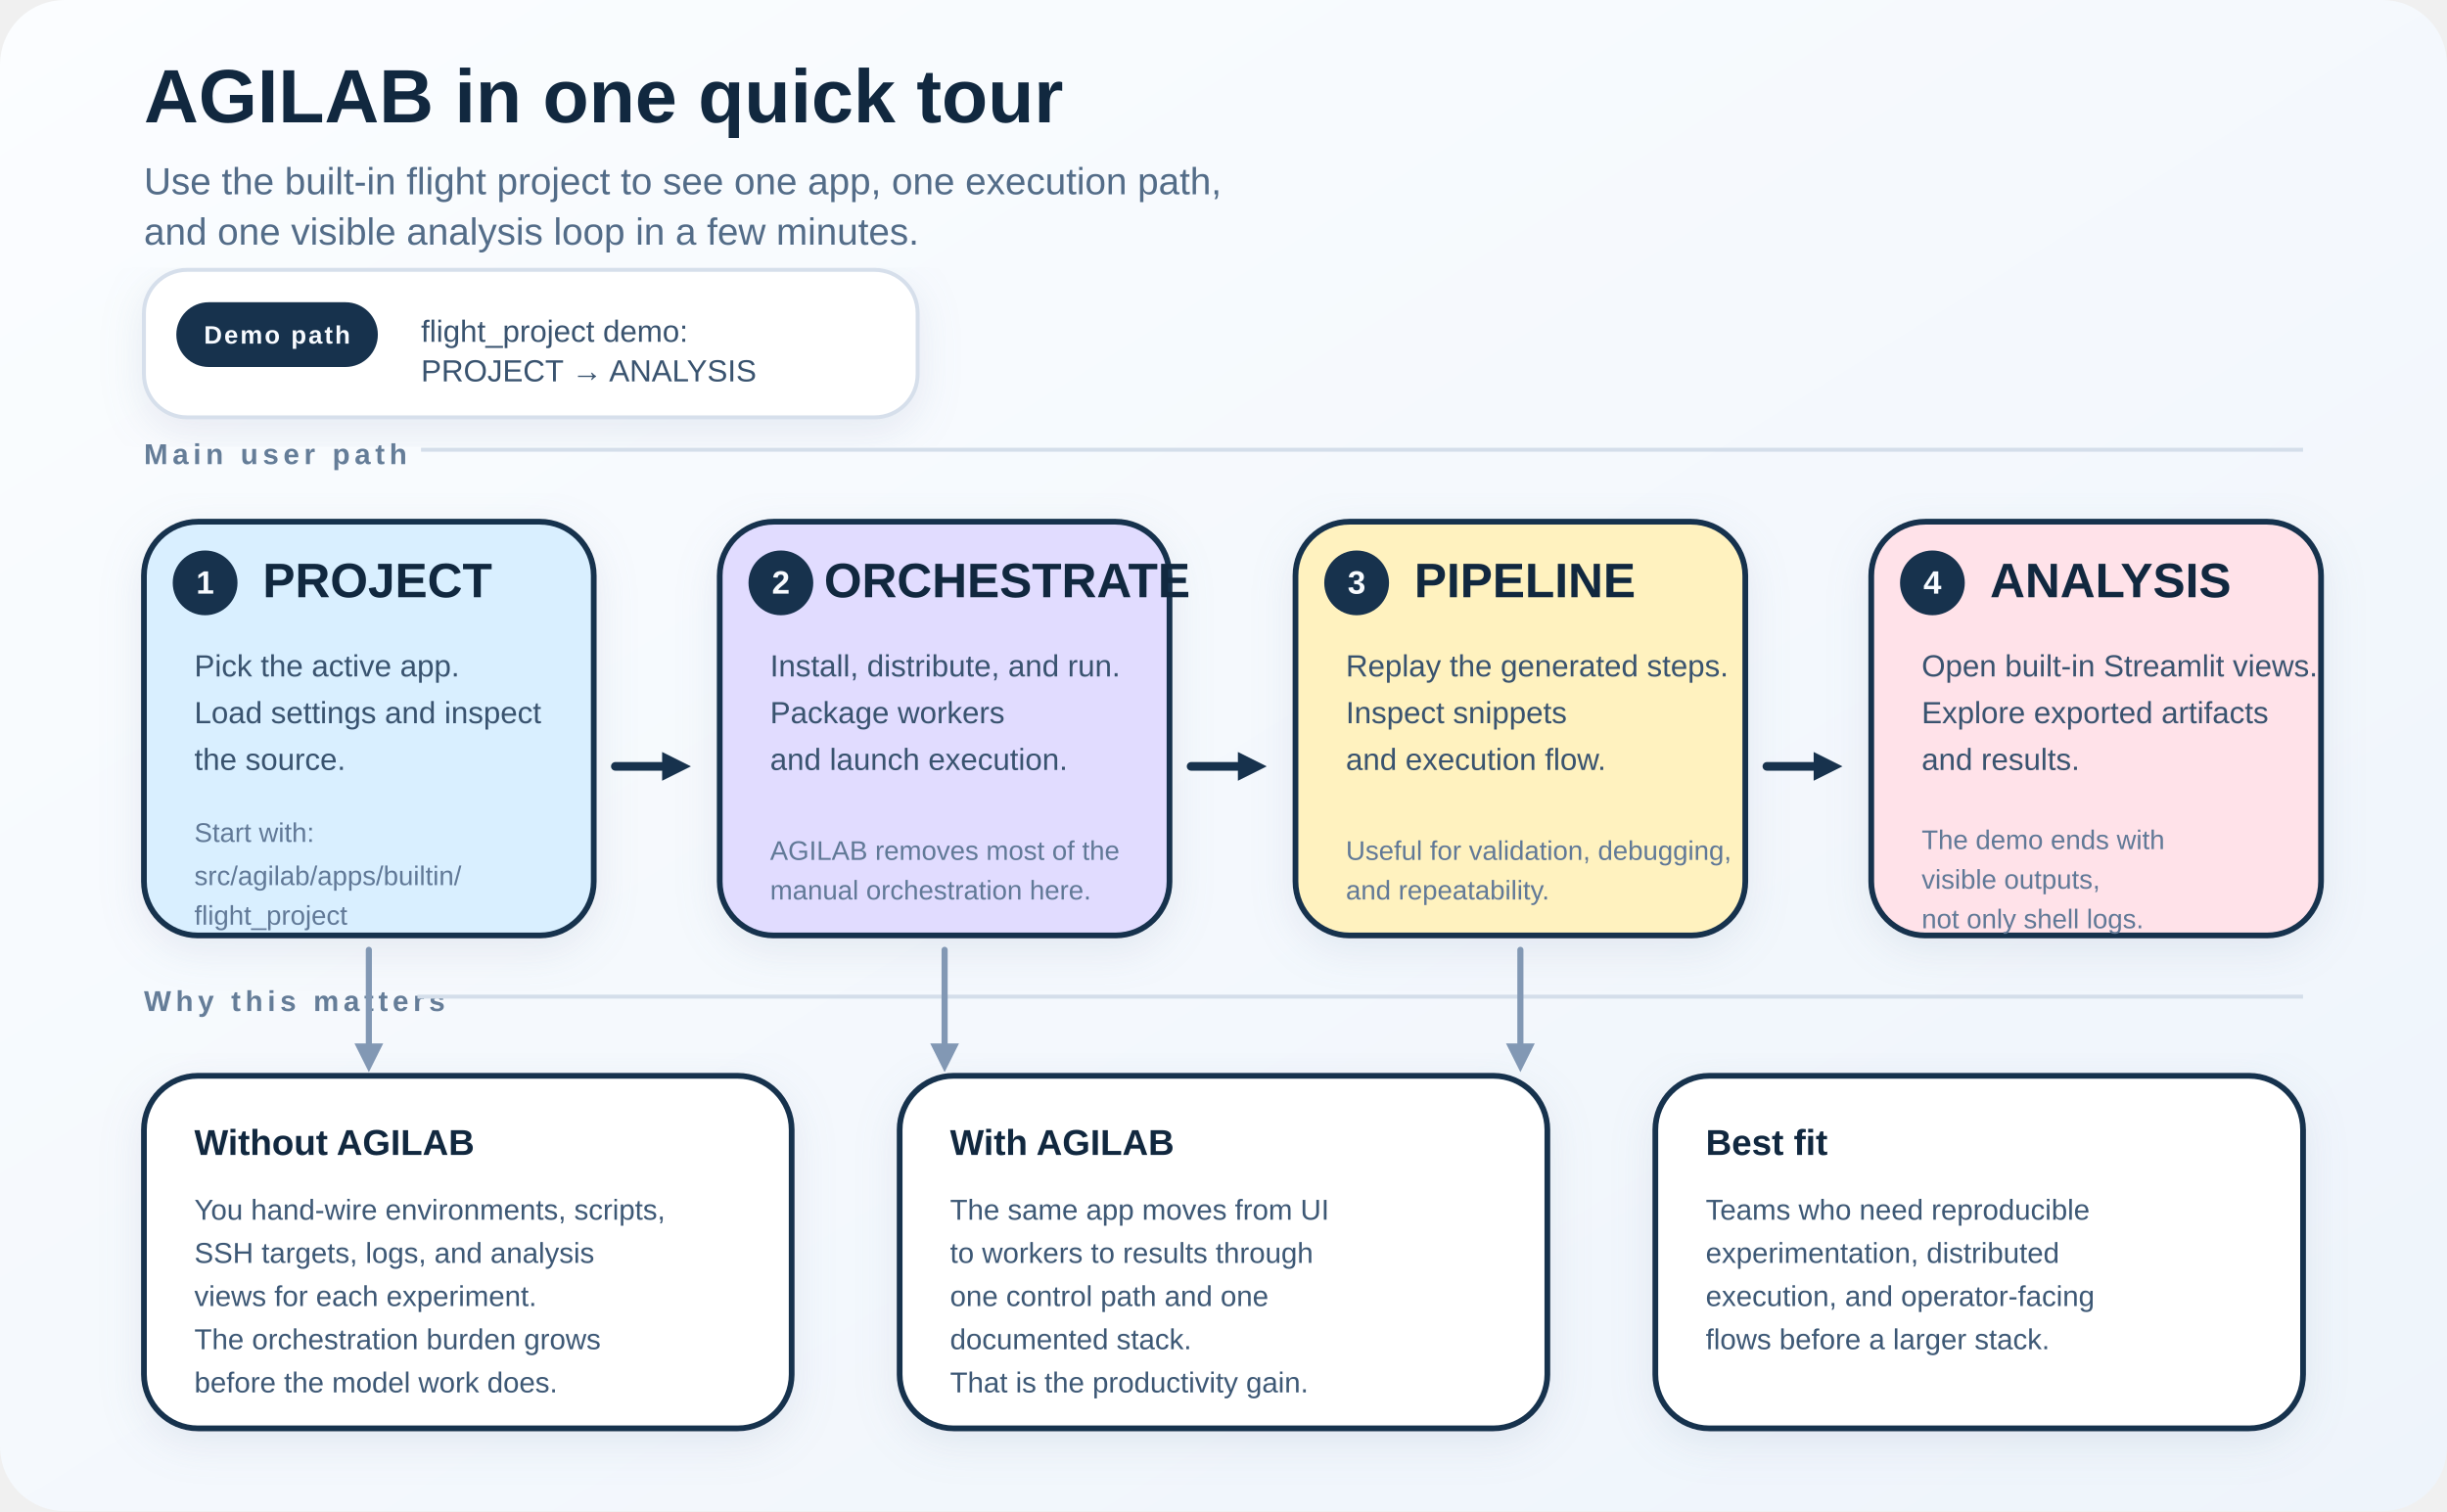
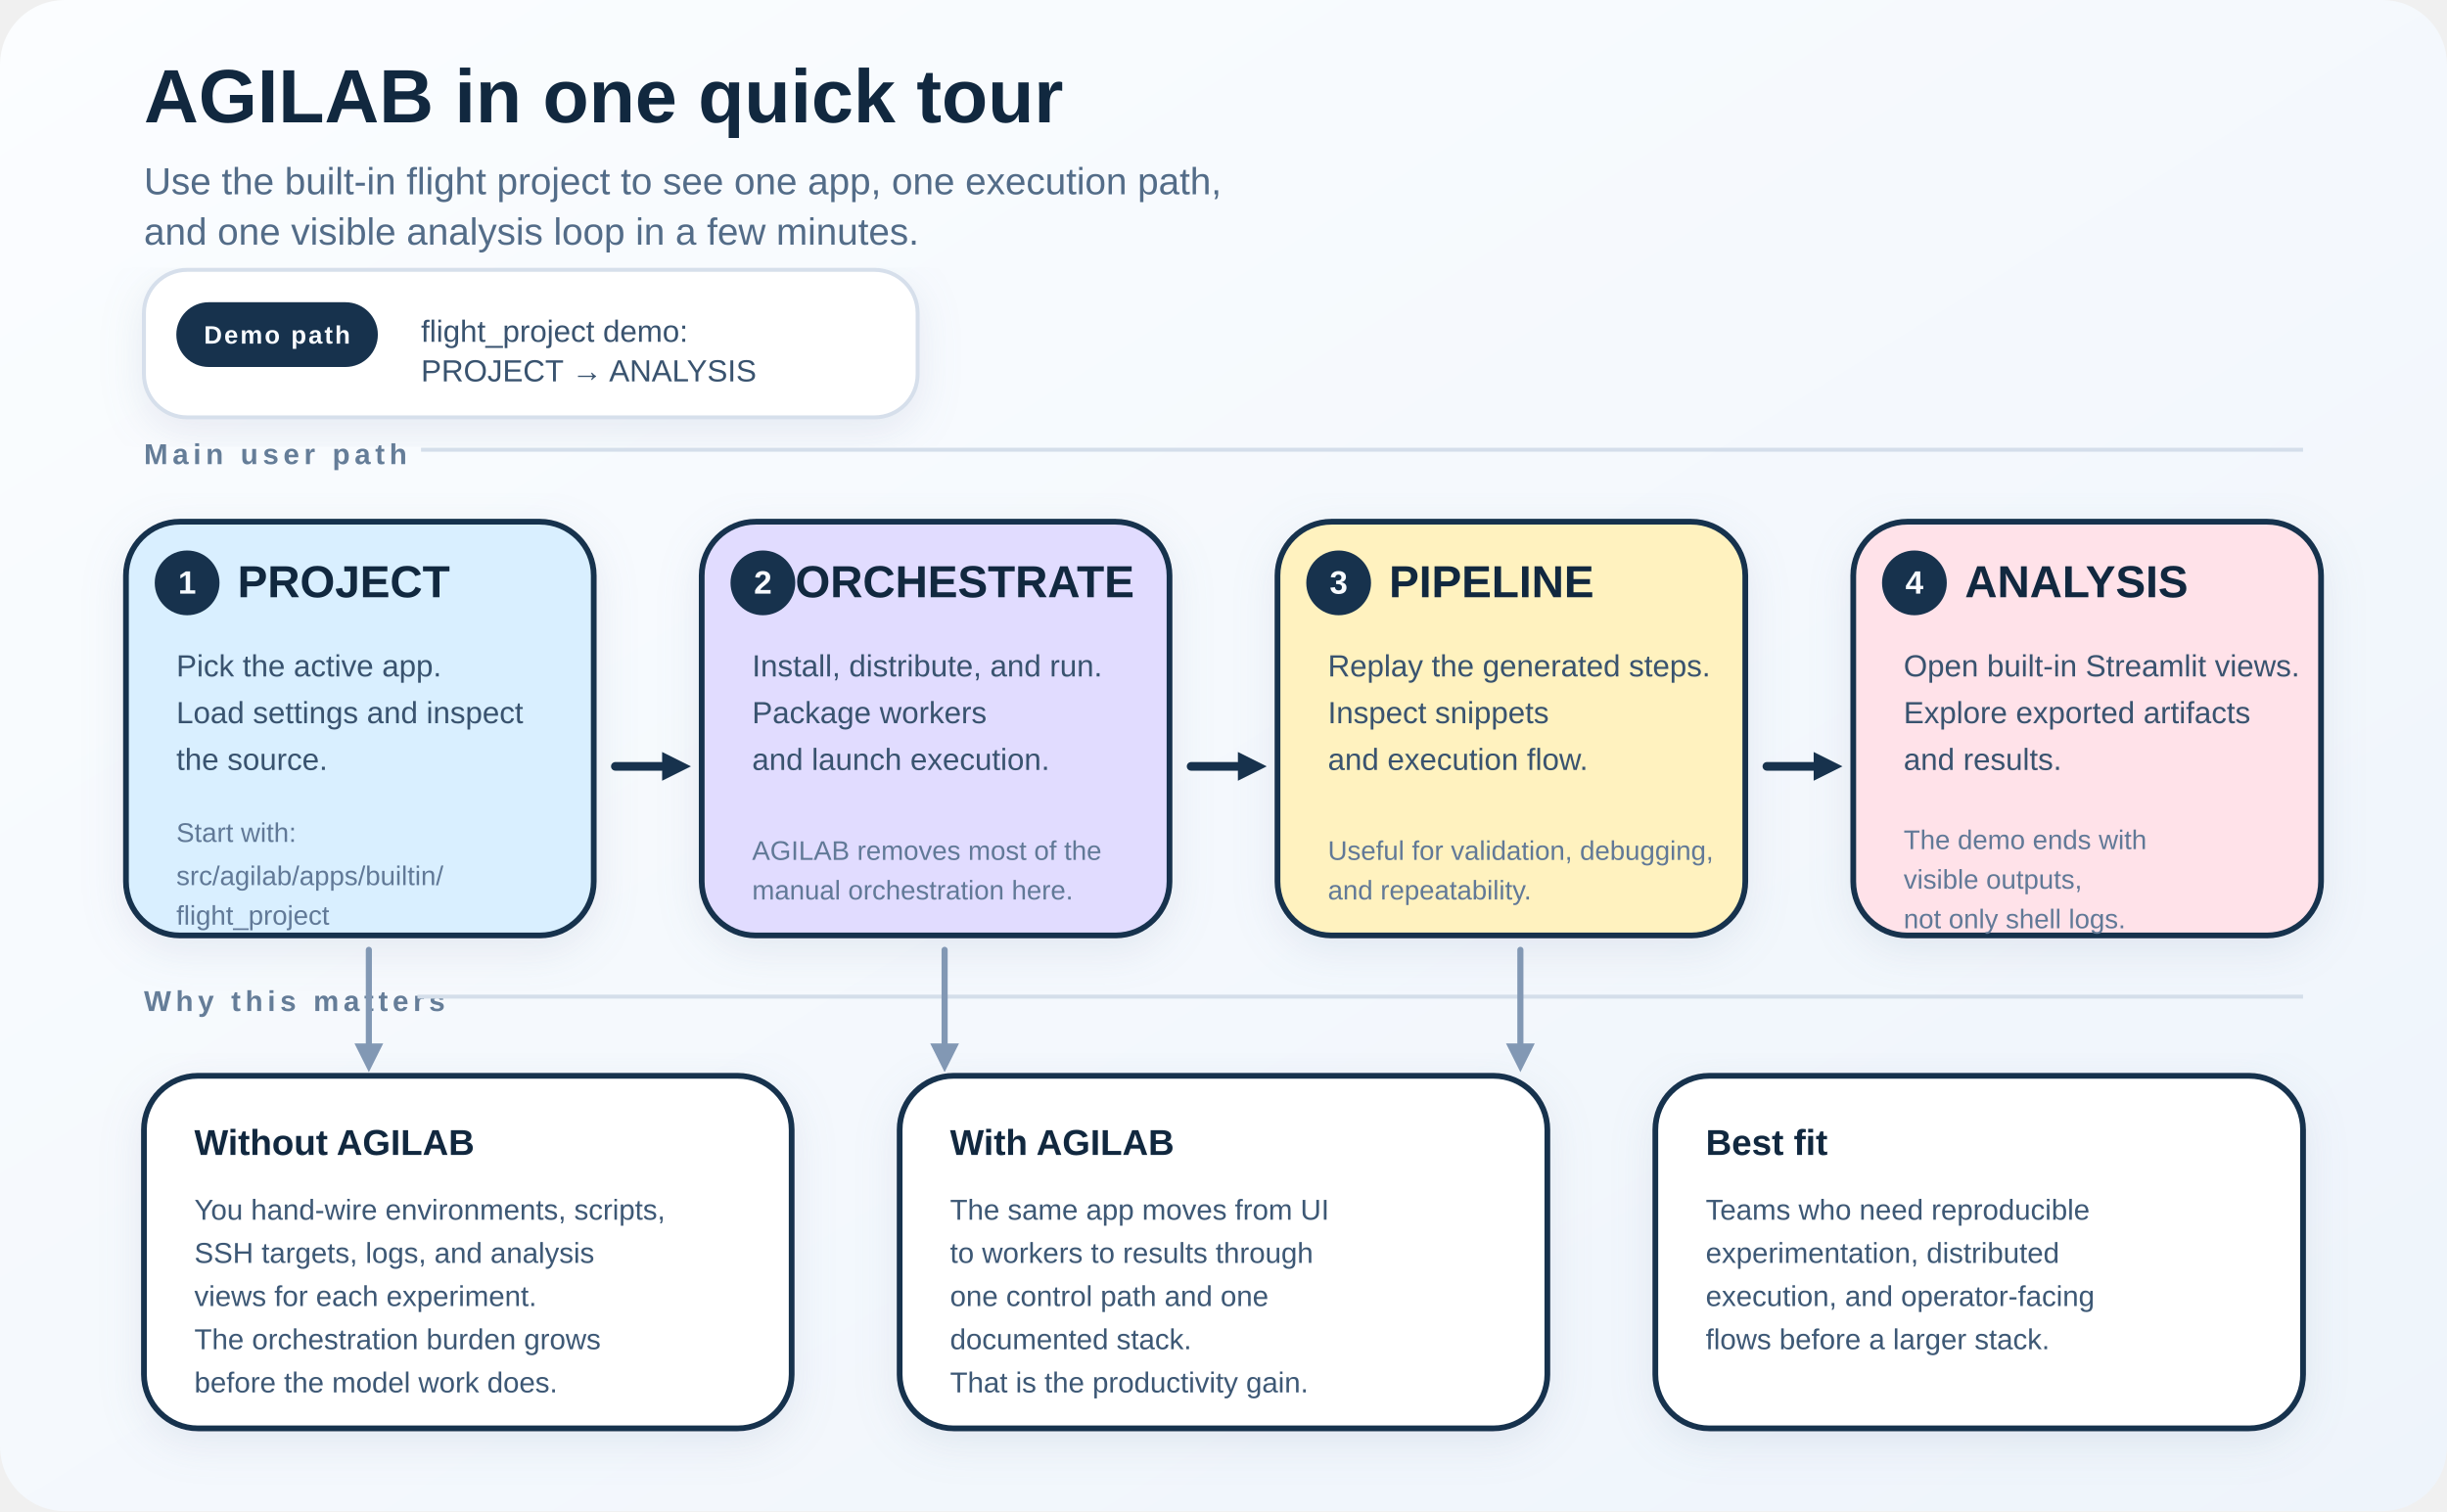
<svg xmlns="http://www.w3.org/2000/svg" width="1360" height="840" viewBox="0 0 1360 840" role="img" aria-labelledby="title desc">
  <defs>
    <style>
      text {
-         font-family: "Segoe UI", "Helvetica Neue", Arial, sans-serif;
+         font-family: Arial, Helvetica, sans-serif;
        fill: #11283f;
      }
      .title {
        font-size: 42px;
        font-weight: 700;
      }
      .subtitle {
        font-size: 21px;
        fill: #536c88;
      }
      .section {
        font-size: 16px;
        font-weight: 700;
        letter-spacing: 0.16em;
        text-transform: uppercase;
        fill: #657d98;
      }
      .card {
        stroke: #17324d;
        stroke-width: 3.2;
        rx: 30;
        ry: 30;
      }
      .card-title {
-         font-size: 27px;
+         font-size: 25px;
        font-weight: 700;
      }
      .card-body {
        font-size: 17px;
        fill: #39536f;
      }
      .mini {
        font-size: 15px;
        fill: #617997;
      }
      .pill {
        fill: #17324d;
      }
      .pill-text {
        font-size: 14px;
        font-weight: 700;
        fill: #f8fbff;
        letter-spacing: 0.08em;
        text-transform: uppercase;
      }
      .step-circle {
        fill: #17324d;
      }
      .step-text {
        font-size: 18px;
        font-weight: 700;
        fill: #f8fbff;
      }
      .value-title {
        font-size: 20px;
        font-weight: 700;
      }
      .value-body {
        font-size: 16px;
        fill: #3d5875;
      }
      .arrow {
        stroke: #17324d;
        stroke-width: 4.8;
        stroke-linecap: round;
      }
      .soft-arrow {
        stroke: #8298b4;
        stroke-width: 3.4;
        stroke-linecap: round;
      }
      .line {
        stroke: #d4deea;
        stroke-width: 2.2;
      }
      .shadow {
        filter: url(#shadow);
      }
      .arrow-head {
        fill: #17324d;
      }
    </style>
    <linearGradient id="bg" x1="0%" y1="0%" x2="100%" y2="100%">
      <stop offset="0%" stop-color="#fbfdff" />
      <stop offset="100%" stop-color="#eef4fb" />
    </linearGradient>
    <filter id="shadow" x="-10%" y="-10%" width="130%" height="130%">
      <feDropShadow dx="0" dy="7" stdDeviation="11" flood-color="#90a5c1" flood-opacity="0.18" />
    </filter>
  </defs>
  <rect width="1360" height="840" fill="url(#bg)" rx="36" ry="36" />
  <g transform="translate(80,68)">
    <text class="title" x="0" y="0">AGILAB in one quick tour</text>
    <text class="subtitle" x="0" y="40">
      <tspan x="0" dy="0">Use the built-in flight project to see one app, one execution path,</tspan>
      <tspan x="0" dy="28">and one visible analysis loop in a few minutes.</tspan>
    </text>
  </g>
  <g transform="translate(80,150)">
    <rect x="0" y="0" width="430" height="82" rx="24" ry="24" fill="#ffffff" stroke="#d6dfeb" stroke-width="2.2" class="shadow" />
    <rect x="18" y="18" width="112" height="36" rx="18" ry="18" class="pill" />
    <text class="pill-text" x="74" y="41" text-anchor="middle">Demo path</text>
    <text class="card-body" x="154" y="40">
      <tspan x="154" dy="0">flight_project demo:</tspan>
      <tspan x="154" dy="22">PROJECT → ANALYSIS</tspan>
    </text>
  </g>
  <g transform="translate(80,258)">
    <text class="section" x="0" y="0">Main user path</text>
    <line class="line" x1="154" y1="-8" x2="1200" y2="-8" />
  </g>
-   <g transform="translate(80,290)">
-     <rect class="card shadow" width="250" height="230" fill="#d9efff" />
+   <g transform="translate(70,290)">
+     <rect class="card shadow" width="260" height="230" fill="#d9efff" />
    <circle class="step-circle" cx="34" cy="34" r="18" />
    <text class="step-text" x="34" y="40" text-anchor="middle">1</text>
-     <text class="card-title" x="66" y="42">PROJECT</text>
+     <text class="card-title" x="62" y="42">PROJECT</text>
    <text class="card-body" x="28" y="86">Pick the active app.</text>
    <text class="card-body" x="28" y="112">Load settings and inspect</text>
    <text class="card-body" x="28" y="138">the source.</text>
    <text class="mini" x="28" y="178">Start with:</text>
    <text class="mini" x="28" y="202">src/agilab/apps/builtin/</text>
    <text class="mini" x="28" y="224">flight_project</text>
  </g>
-   <g transform="translate(400,290)">
-     <rect class="card shadow" width="250" height="230" fill="#e1dcff" />
+   <g transform="translate(390,290)">
+     <rect class="card shadow" width="260" height="230" fill="#e1dcff" />
    <circle class="step-circle" cx="34" cy="34" r="18" />
    <text class="step-text" x="34" y="40" text-anchor="middle">2</text>
-     <text class="card-title" x="58" y="42">ORCHESTRATE</text>
+     <text class="card-title" x="52" y="42">ORCHESTRATE</text>
    <text class="card-body" x="28" y="86">Install, distribute, and run.</text>
    <text class="card-body" x="28" y="112">Package workers</text>
    <text class="card-body" x="28" y="138">and launch execution.</text>
    <text class="mini" x="28" y="188">AGILAB removes most of the</text>
    <text class="mini" x="28" y="210">manual orchestration here.</text>
  </g>
-   <g transform="translate(720,290)">
-     <rect class="card shadow" width="250" height="230" fill="#fff2bf" />
+   <g transform="translate(710,290)">
+     <rect class="card shadow" width="260" height="230" fill="#fff2bf" />
    <circle class="step-circle" cx="34" cy="34" r="18" />
    <text class="step-text" x="34" y="40" text-anchor="middle">3</text>
-     <text class="card-title" x="66" y="42">PIPELINE</text>
+     <text class="card-title" x="62" y="42">PIPELINE</text>
    <text class="card-body" x="28" y="86">Replay the generated steps.</text>
    <text class="card-body" x="28" y="112">Inspect snippets</text>
    <text class="card-body" x="28" y="138">and execution flow.</text>
    <text class="mini" x="28" y="188">Useful for validation, debugging,</text>
    <text class="mini" x="28" y="210">and repeatability.</text>
  </g>
-   <g transform="translate(1040,290)">
-     <rect class="card shadow" width="250" height="230" fill="#ffe2e9" />
+   <g transform="translate(1030,290)">
+     <rect class="card shadow" width="260" height="230" fill="#ffe2e9" />
    <circle class="step-circle" cx="34" cy="34" r="18" />
    <text class="step-text" x="34" y="40" text-anchor="middle">4</text>
-     <text class="card-title" x="66" y="42">ANALYSIS</text>
+     <text class="card-title" x="62" y="42">ANALYSIS</text>
    <text class="card-body" x="28" y="86">Open built-in Streamlit views.</text>
    <text class="card-body" x="28" y="112">Explore exported artifacts</text>
    <text class="card-body" x="28" y="138">and results.</text>
    <text class="mini" x="28" y="182">The demo ends with</text>
    <text class="mini" x="28" y="204">visible outputs,</text>
    <text class="mini" x="28" y="226">not only shell logs.</text>
  </g>
  <line class="arrow" x1="342" y1="426" x2="368" y2="426" />
  <polygon class="arrow-head" points="368,418 368,434 384,426" />
  <line class="arrow" x1="662" y1="426" x2="688" y2="426" />
  <polygon class="arrow-head" points="688,418 688,434 704,426" />
  <line class="arrow" x1="982" y1="426" x2="1008" y2="426" />
  <polygon class="arrow-head" points="1008,418 1008,434 1024,426" />
  <g transform="translate(80,562)">
    <text class="section" x="0" y="0">Why this matters</text>
    <line class="line" x1="152" y1="-8" x2="1200" y2="-8" />
  </g>
  <g transform="translate(80,598)">
    <rect class="card shadow" width="360" height="196" fill="#ffffff" />
    <text class="value-title" x="28" y="44">Without AGILAB</text>
    <text class="value-body" x="28" y="80">You hand-wire environments, scripts,</text>
    <text class="value-body" x="28" y="104">SSH targets, logs, and analysis</text>
    <text class="value-body" x="28" y="128">views for each experiment.</text>
    <text class="value-body" x="28" y="152">The orchestration burden grows</text>
    <text class="value-body" x="28" y="176">before the model work does.</text>
  </g>
  <g transform="translate(500,598)">
    <rect class="card shadow" width="360" height="196" fill="#ffffff" />
    <text class="value-title" x="28" y="44">With AGILAB</text>
    <text class="value-body" x="28" y="80">The same app moves from UI</text>
    <text class="value-body" x="28" y="104">to workers to results through</text>
    <text class="value-body" x="28" y="128">one control path and one</text>
    <text class="value-body" x="28" y="152">documented stack.</text>
    <text class="value-body" x="28" y="176">That is the productivity gain.</text>
  </g>
  <g transform="translate(920,598)">
    <rect class="card shadow" width="360" height="196" fill="#ffffff" />
    <text class="value-title" x="28" y="44">Best fit</text>
    <text class="value-body" x="28" y="80">Teams who need reproducible</text>
    <text class="value-body" x="28" y="104">experimentation, distributed</text>
    <text class="value-body" x="28" y="128">execution, and operator-facing</text>
    <text class="value-body" x="28" y="152">flows before a larger stack.</text>
  </g>
  <line class="soft-arrow" x1="205" y1="528" x2="205" y2="580" />
  <polygon points="197,580 213,580 205,596" fill="#8298b4" />
  <line class="soft-arrow" x1="525" y1="528" x2="525" y2="580" />
  <polygon points="517,580 533,580 525,596" fill="#8298b4" />
  <line class="soft-arrow" x1="845" y1="528" x2="845" y2="580" />
  <polygon points="837,580 853,580 845,596" fill="#8298b4" />
</svg>
